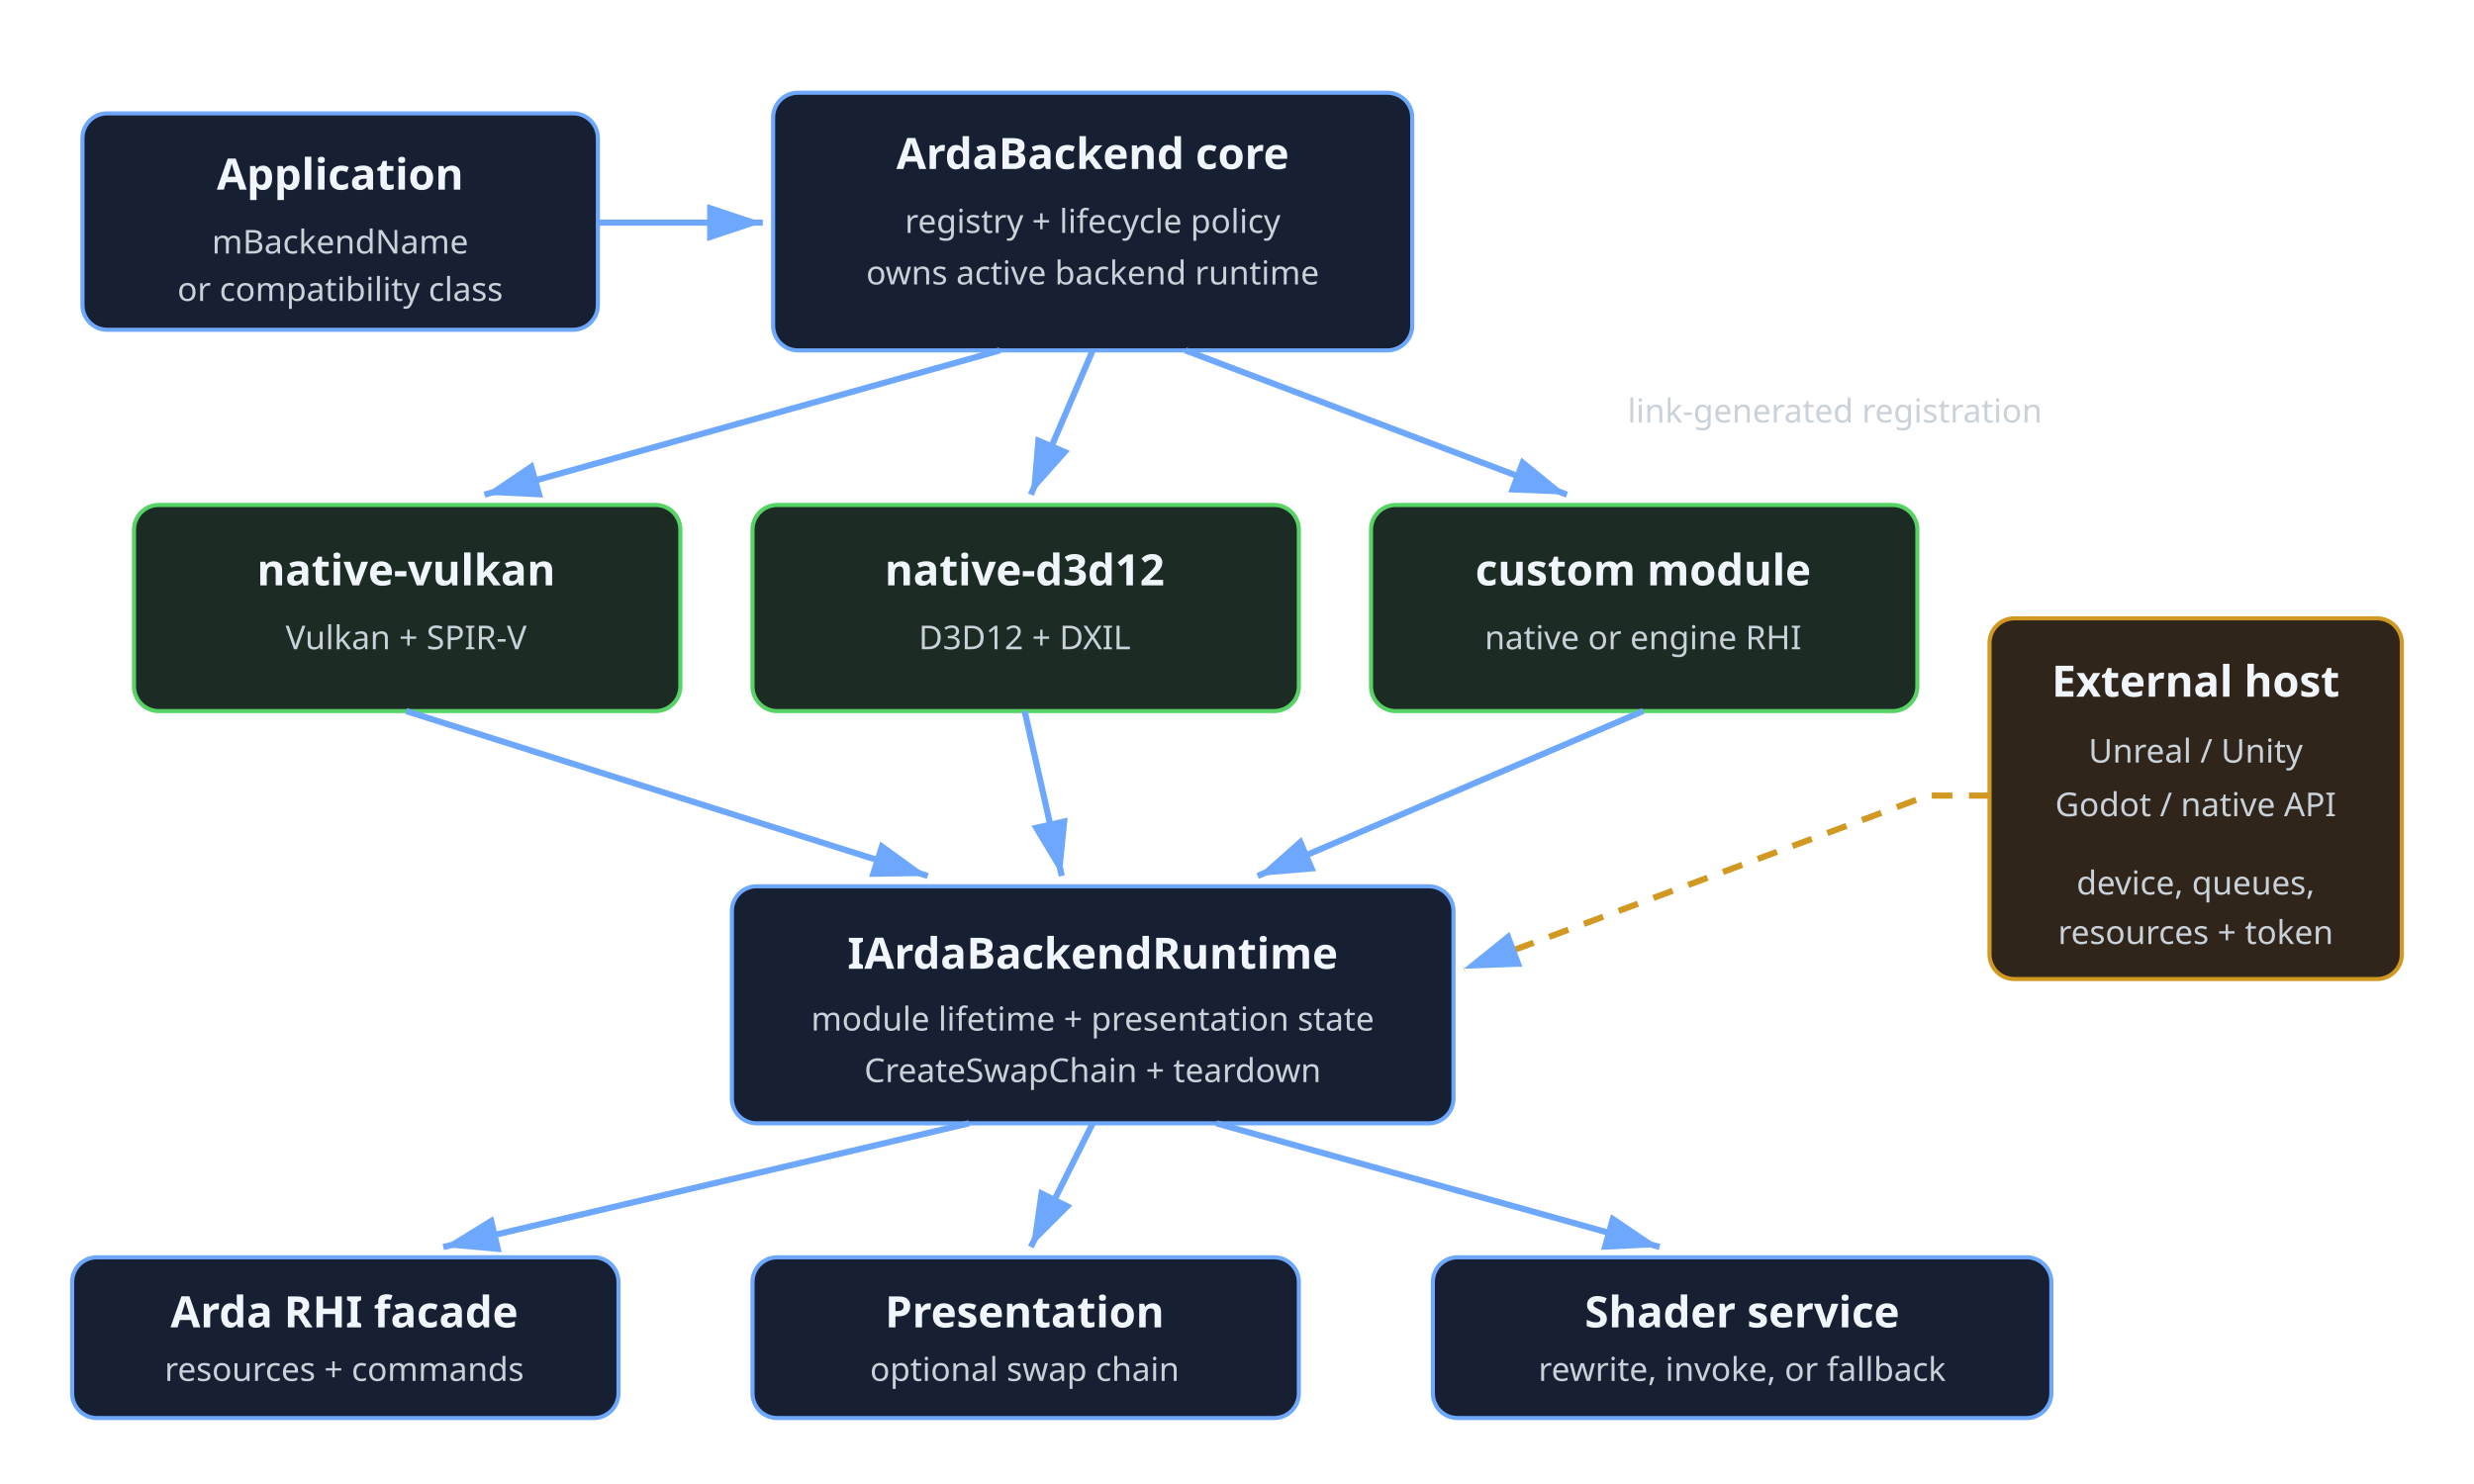
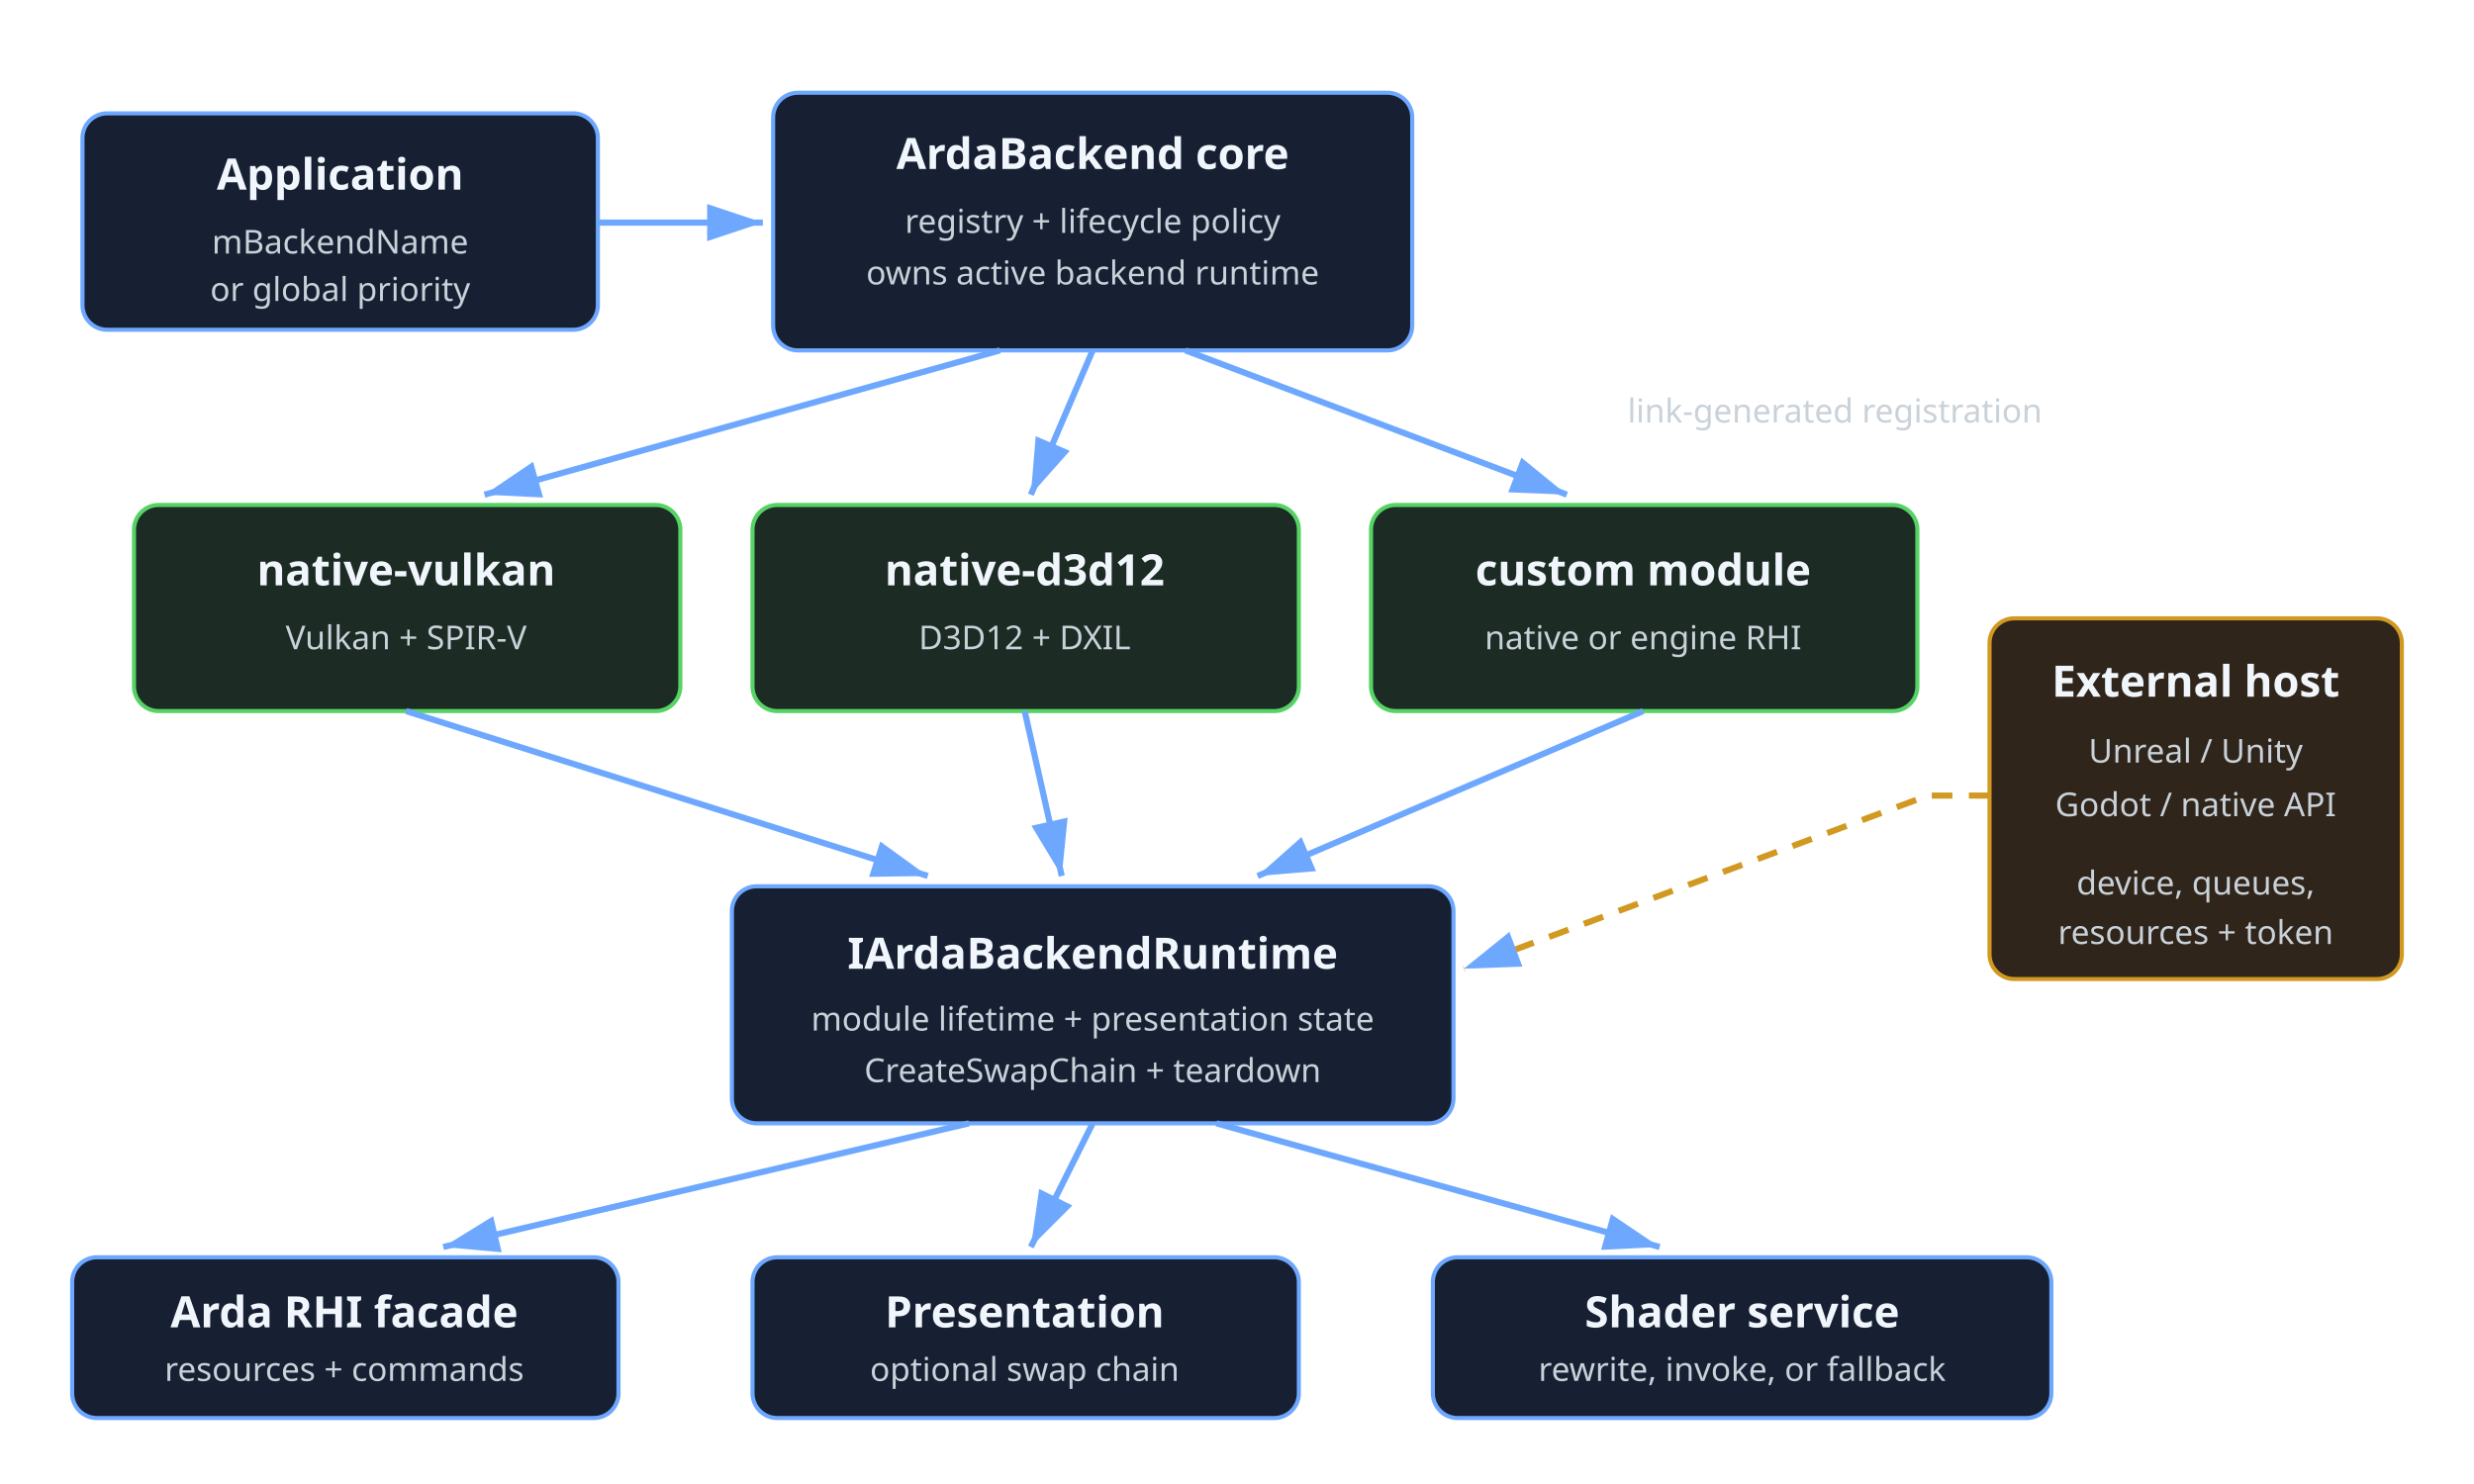
<svg xmlns="http://www.w3.org/2000/svg" viewBox="0 0 1200 720" role="img" aria-labelledby="backend-provider-title backend-provider-desc">
  <defs>
    <marker id="backend-provider-arrow" markerWidth="10" markerHeight="10" refX="9" refY="3" orient="auto" markerUnits="strokeWidth">
      <path d="M0,0 L0,6 L9,3 z" fill="#6ea8fe" />
    </marker>
    <style>
      .box{fill:#172033;stroke:#6ea8fe;stroke-width:2}.module{fill:#1c2b24;stroke:#56d364;stroke-width:2}.host{fill:#30251a;stroke:#d29922;stroke-width:2}.label{fill:#f0f6fc;font:600 21px system-ui,sans-serif}.small{fill:#c9d1d9;font:16px system-ui,sans-serif}.arrow{fill:none;stroke:#6ea8fe;stroke-width:3;marker-end:url(#backend-provider-arrow)}.dash{fill:none;stroke:#d29922;stroke-width:3;stroke-dasharray:10 8;marker-end:url(#backend-provider-arrow)}
    </style>
  </defs>
  <rect x="40" y="55" width="250" height="105" rx="12" class="box" />
  <text x="165" y="92" text-anchor="middle" class="label">Application</text>
  <text x="165" y="123" text-anchor="middle" class="small">mBackendName</text>
-   <text x="165" y="146" text-anchor="middle" class="small">or compatibility class</text>
+   <text x="165" y="146" text-anchor="middle" class="small">or global priority</text>
  <rect x="375" y="45" width="310" height="125" rx="12" class="box" />
  <text x="530" y="82" text-anchor="middle" class="label">ArdaBackend core</text>
  <text x="530" y="113" text-anchor="middle" class="small">registry + lifecycle policy</text>
  <text x="530" y="138" text-anchor="middle" class="small">owns active backend runtime</text>
  <path d="M290 108 H370" class="arrow" />
  <rect x="65" y="245" width="265" height="100" rx="12" class="module" />
  <text x="197" y="284" text-anchor="middle" class="label">native-vulkan</text>
  <text x="197" y="315" text-anchor="middle" class="small">Vulkan + SPIR-V</text>
  <rect x="365" y="245" width="265" height="100" rx="12" class="module" />
  <text x="497" y="284" text-anchor="middle" class="label">native-d3d12</text>
  <text x="497" y="315" text-anchor="middle" class="small">D3D12 + DXIL</text>
  <rect x="665" y="245" width="265" height="100" rx="12" class="module" />
  <text x="797" y="284" text-anchor="middle" class="label">custom module</text>
  <text x="797" y="315" text-anchor="middle" class="small">native or engine RHI</text>
  <path d="M485 170 L235 240" class="arrow" />
  <path d="M530 170 L500 240" class="arrow" />
  <path d="M575 170 L760 240" class="arrow" />
  <text x="890" y="205" text-anchor="middle" class="small">link-generated registration</text>
  <rect x="355" y="430" width="350" height="115" rx="12" class="box" />
  <text x="530" y="470" text-anchor="middle" class="label">IArdaBackendRuntime</text>
  <text x="530" y="500" text-anchor="middle" class="small">module lifetime + presentation state</text>
  <text x="530" y="525" text-anchor="middle" class="small">CreateSwapChain + teardown</text>
  <path d="M197 345 L450 425" class="arrow" />
  <path d="M497 345 L515 425" class="arrow" />
  <path d="M797 345 L610 425" class="arrow" />
  <rect x="35" y="610" width="265" height="78" rx="12" class="box" />
  <text x="167" y="644" text-anchor="middle" class="label">Arda RHI facade</text>
  <text x="167" y="670" text-anchor="middle" class="small">resources + commands</text>
  <rect x="365" y="610" width="265" height="78" rx="12" class="box" />
  <text x="497" y="644" text-anchor="middle" class="label">Presentation</text>
  <text x="497" y="670" text-anchor="middle" class="small">optional swap chain</text>
  <rect x="695" y="610" width="300" height="78" rx="12" class="box" />
  <text x="845" y="644" text-anchor="middle" class="label">Shader service</text>
  <text x="845" y="670" text-anchor="middle" class="small">rewrite, invoke, or fallback</text>
  <path d="M470 545 L215 605" class="arrow" />
  <path d="M530 545 L500 605" class="arrow" />
  <path d="M590 545 L805 605" class="arrow" />
  <rect x="965" y="300" width="200" height="175" rx="12" class="host" />
  <text x="1065" y="338" text-anchor="middle" class="label">External host</text>
  <text x="1065" y="370" text-anchor="middle" class="small">Unreal / Unity</text>
  <text x="1065" y="396" text-anchor="middle" class="small">Godot / native API</text>
  <text x="1065" y="434" text-anchor="middle" class="small">device, queues,</text>
  <text x="1065" y="458" text-anchor="middle" class="small">resources + token</text>
  <path d="M965 386 H935 L710 470" class="dash" />
</svg>
